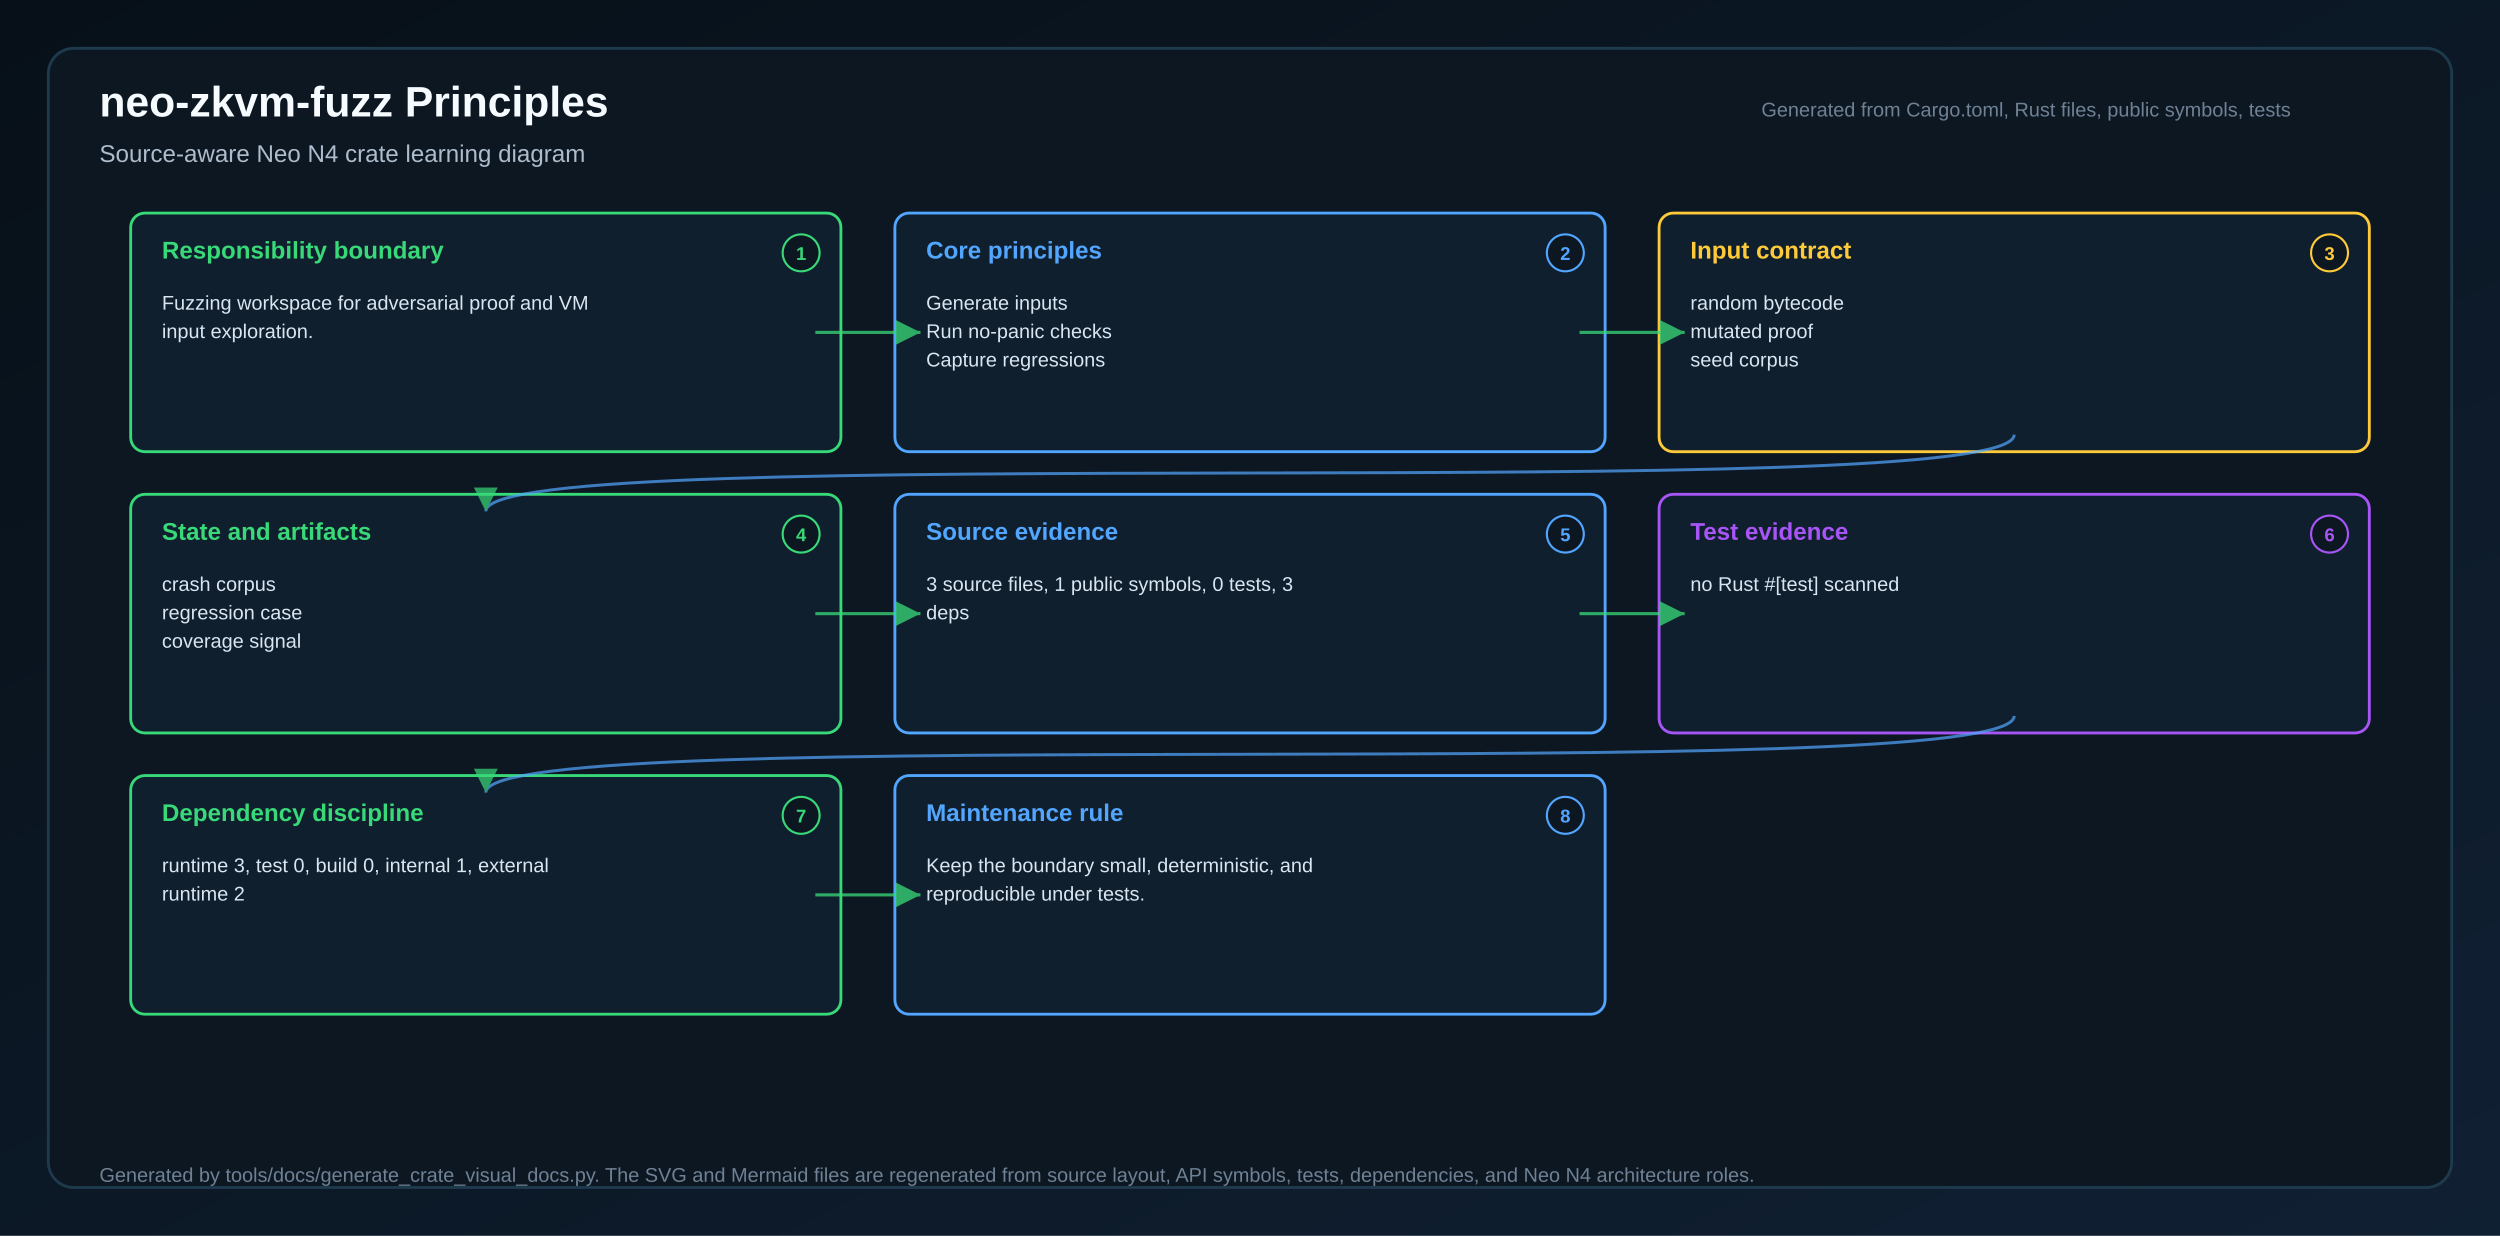
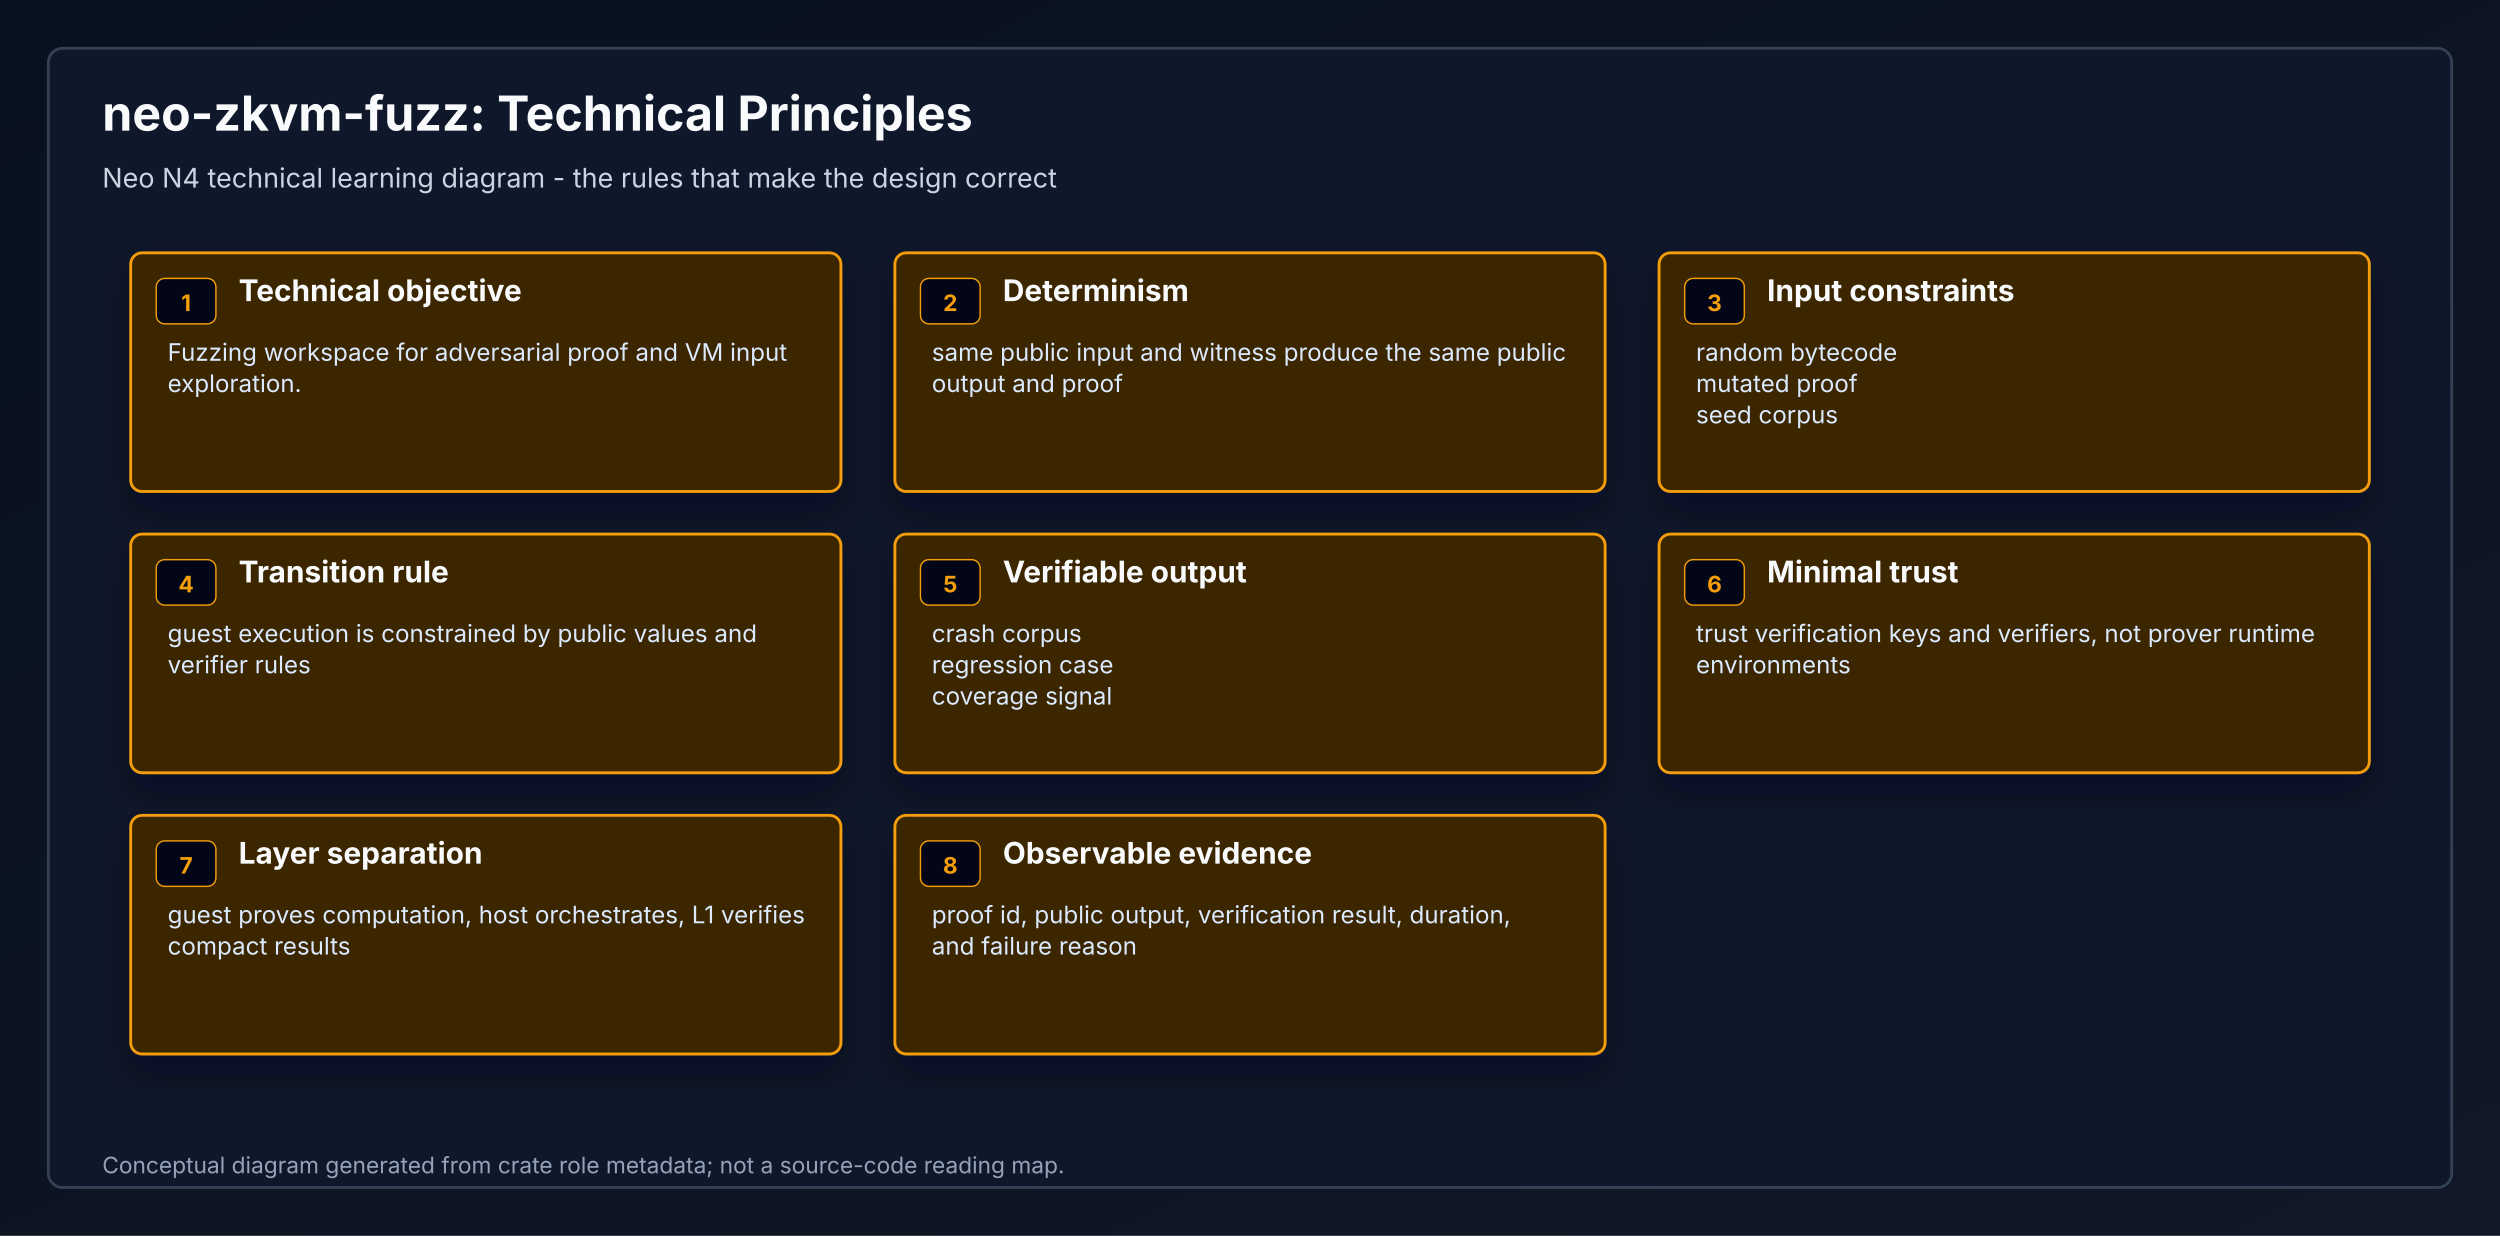
- <svg xmlns="http://www.w3.org/2000/svg" width="1760" height="870" viewBox="0 0 1760 870" role="img" aria-label="neo-zkvm-fuzz Principles">
+ <svg xmlns="http://www.w3.org/2000/svg" width="1760" height="870" viewBox="0 0 1760 870" role="img" aria-label="neo-zkvm-fuzz Technical Principles">
  <defs>
-     <linearGradient id="bg" x1="0" x2="1" y1="0" y2="1">
-       <stop offset="0" stop-color="#071018" />
-       <stop offset="1" stop-color="#102033" />
+     <linearGradient id="bg" x1="0" y1="0" x2="1" y2="1">
+       <stop offset="0%" stop-color="#08111f" />
+       <stop offset="100%" stop-color="#111827" />
    </linearGradient>
-     <marker id="arrow" markerWidth="12" markerHeight="12" refX="10" refY="6" orient="auto">
-       <path d="M2,2 L10,6 L2,10 Z" fill="#38d978" />
-     </marker>
+     <filter id="shadow" x="-15%" y="-15%" width="130%" height="130%">
+       <feDropShadow dx="0" dy="14" stdDeviation="12" flood-color="#020617" flood-opacity="0.42" />
+     </filter>
  </defs>
-   <rect x="0" y="0" width="1760" height="870" fill="url(#bg)" />
-   <rect x="34" y="34" width="1692" height="802" rx="18" fill="#0c1722" stroke="#1e3a4d" stroke-width="2" />
-   <text x="70" y="82" fill="#f6fbff" font-size="30" font-family="Segoe UI, Arial, sans-serif" font-weight="700">neo-zkvm-fuzz Principles</text>
-   <text x="70" y="114" fill="#aebdcc" font-size="17" font-family="Segoe UI, Arial, sans-serif">Source-aware Neo N4 crate learning diagram</text>
-   <text x="1240" y="82" fill="#6f8194" font-size="14" font-family="Segoe UI, Arial, sans-serif">Generated from Cargo.toml, Rust files, public symbols, tests</text>
-   <rect x="92" y="150" width="500" height="168" rx="10" fill="#101f2d" stroke="#38d978" stroke-width="2" />
-   <circle cx="564" cy="178" r="13" fill="#0c1722" stroke="#38d978" stroke-width="1.5" />
-   <text x="564" y="183" text-anchor="middle" fill="#38d978" font-size="13" font-family="Segoe UI, Arial, sans-serif" font-weight="700">1</text>
-   <text x="114" y="182" fill="#38d978" font-size="17" font-family="Segoe UI, Arial, sans-serif" font-weight="700">Responsibility boundary</text>
-   <text x="114" y="218" fill="#d9e6f2" font-size="14" font-family="Segoe UI, Arial, sans-serif">Fuzzing workspace for adversarial proof and VM</text>
-   <text x="114" y="238" fill="#d9e6f2" font-size="14" font-family="Segoe UI, Arial, sans-serif">input exploration.</text>
-   <rect x="630" y="150" width="500" height="168" rx="10" fill="#101f2d" stroke="#52a6ff" stroke-width="2" />
-   <circle cx="1102" cy="178" r="13" fill="#0c1722" stroke="#52a6ff" stroke-width="1.5" />
-   <text x="1102" y="183" text-anchor="middle" fill="#52a6ff" font-size="13" font-family="Segoe UI, Arial, sans-serif" font-weight="700">2</text>
-   <text x="652" y="182" fill="#52a6ff" font-size="17" font-family="Segoe UI, Arial, sans-serif" font-weight="700">Core principles</text>
-   <text x="652" y="218" fill="#d9e6f2" font-size="14" font-family="Segoe UI, Arial, sans-serif">Generate inputs</text>
-   <text x="652" y="238" fill="#d9e6f2" font-size="14" font-family="Segoe UI, Arial, sans-serif">Run no-panic checks</text>
-   <text x="652" y="258" fill="#d9e6f2" font-size="14" font-family="Segoe UI, Arial, sans-serif">Capture regressions</text>
-   <rect x="1168" y="150" width="500" height="168" rx="10" fill="#101f2d" stroke="#ffca3a" stroke-width="2" />
-   <circle cx="1640" cy="178" r="13" fill="#0c1722" stroke="#ffca3a" stroke-width="1.5" />
-   <text x="1640" y="183" text-anchor="middle" fill="#ffca3a" font-size="13" font-family="Segoe UI, Arial, sans-serif" font-weight="700">3</text>
-   <text x="1190" y="182" fill="#ffca3a" font-size="17" font-family="Segoe UI, Arial, sans-serif" font-weight="700">Input contract</text>
-   <text x="1190" y="218" fill="#d9e6f2" font-size="14" font-family="Segoe UI, Arial, sans-serif">random bytecode</text>
-   <text x="1190" y="238" fill="#d9e6f2" font-size="14" font-family="Segoe UI, Arial, sans-serif">mutated proof</text>
-   <text x="1190" y="258" fill="#d9e6f2" font-size="14" font-family="Segoe UI, Arial, sans-serif">seed corpus</text>
-   <rect x="92" y="348" width="500" height="168" rx="10" fill="#101f2d" stroke="#38d978" stroke-width="2" />
-   <circle cx="564" cy="376" r="13" fill="#0c1722" stroke="#38d978" stroke-width="1.5" />
-   <text x="564" y="381" text-anchor="middle" fill="#38d978" font-size="13" font-family="Segoe UI, Arial, sans-serif" font-weight="700">4</text>
-   <text x="114" y="380" fill="#38d978" font-size="17" font-family="Segoe UI, Arial, sans-serif" font-weight="700">State and artifacts</text>
-   <text x="114" y="416" fill="#d9e6f2" font-size="14" font-family="Segoe UI, Arial, sans-serif">crash corpus</text>
-   <text x="114" y="436" fill="#d9e6f2" font-size="14" font-family="Segoe UI, Arial, sans-serif">regression case</text>
-   <text x="114" y="456" fill="#d9e6f2" font-size="14" font-family="Segoe UI, Arial, sans-serif">coverage signal</text>
-   <rect x="630" y="348" width="500" height="168" rx="10" fill="#101f2d" stroke="#52a6ff" stroke-width="2" />
-   <circle cx="1102" cy="376" r="13" fill="#0c1722" stroke="#52a6ff" stroke-width="1.5" />
-   <text x="1102" y="381" text-anchor="middle" fill="#52a6ff" font-size="13" font-family="Segoe UI, Arial, sans-serif" font-weight="700">5</text>
-   <text x="652" y="380" fill="#52a6ff" font-size="17" font-family="Segoe UI, Arial, sans-serif" font-weight="700">Source evidence</text>
-   <text x="652" y="416" fill="#d9e6f2" font-size="14" font-family="Segoe UI, Arial, sans-serif">3 source files, 1 public symbols, 0 tests, 3</text>
-   <text x="652" y="436" fill="#d9e6f2" font-size="14" font-family="Segoe UI, Arial, sans-serif">deps</text>
-   <rect x="1168" y="348" width="500" height="168" rx="10" fill="#101f2d" stroke="#a855f7" stroke-width="2" />
-   <circle cx="1640" cy="376" r="13" fill="#0c1722" stroke="#a855f7" stroke-width="1.5" />
-   <text x="1640" y="381" text-anchor="middle" fill="#a855f7" font-size="13" font-family="Segoe UI, Arial, sans-serif" font-weight="700">6</text>
-   <text x="1190" y="380" fill="#a855f7" font-size="17" font-family="Segoe UI, Arial, sans-serif" font-weight="700">Test evidence</text>
-   <text x="1190" y="416" fill="#d9e6f2" font-size="14" font-family="Segoe UI, Arial, sans-serif">no Rust #[test] scanned</text>
-   <rect x="92" y="546" width="500" height="168" rx="10" fill="#101f2d" stroke="#38d978" stroke-width="2" />
-   <circle cx="564" cy="574" r="13" fill="#0c1722" stroke="#38d978" stroke-width="1.5" />
-   <text x="564" y="579" text-anchor="middle" fill="#38d978" font-size="13" font-family="Segoe UI, Arial, sans-serif" font-weight="700">7</text>
-   <text x="114" y="578" fill="#38d978" font-size="17" font-family="Segoe UI, Arial, sans-serif" font-weight="700">Dependency discipline</text>
-   <text x="114" y="614" fill="#d9e6f2" font-size="14" font-family="Segoe UI, Arial, sans-serif">runtime 3, test 0, build 0, internal 1, external</text>
-   <text x="114" y="634" fill="#d9e6f2" font-size="14" font-family="Segoe UI, Arial, sans-serif">runtime 2</text>
-   <rect x="630" y="546" width="500" height="168" rx="10" fill="#101f2d" stroke="#52a6ff" stroke-width="2" />
-   <circle cx="1102" cy="574" r="13" fill="#0c1722" stroke="#52a6ff" stroke-width="1.5" />
-   <text x="1102" y="579" text-anchor="middle" fill="#52a6ff" font-size="13" font-family="Segoe UI, Arial, sans-serif" font-weight="700">8</text>
-   <text x="652" y="578" fill="#52a6ff" font-size="17" font-family="Segoe UI, Arial, sans-serif" font-weight="700">Maintenance rule</text>
-   <text x="652" y="614" fill="#d9e6f2" font-size="14" font-family="Segoe UI, Arial, sans-serif">Keep the boundary small, deterministic, and</text>
-   <text x="652" y="634" fill="#d9e6f2" font-size="14" font-family="Segoe UI, Arial, sans-serif">reproducible under tests.</text>
-   <line x1="574" y1="234" x2="648" y2="234" stroke="#38d978" stroke-width="2.2" marker-end="url(#arrow)" opacity="0.75" />
-   <line x1="1112" y1="234" x2="1186" y2="234" stroke="#38d978" stroke-width="2.2" marker-end="url(#arrow)" opacity="0.75" />
-   <line x1="574" y1="432" x2="648" y2="432" stroke="#38d978" stroke-width="2.2" marker-end="url(#arrow)" opacity="0.75" />
-   <line x1="1112" y1="432" x2="1186" y2="432" stroke="#38d978" stroke-width="2.2" marker-end="url(#arrow)" opacity="0.75" />
-   <line x1="574" y1="630" x2="648" y2="630" stroke="#38d978" stroke-width="2.2" marker-end="url(#arrow)" opacity="0.75" />
-   <path d="M1418 306 C1418 358, 342 308, 342 360" stroke="#52a6ff" stroke-width="2.1" fill="none" marker-end="url(#arrow)" opacity="0.7" />
-   <path d="M1418 504 C1418 556, 342 506, 342 558" stroke="#52a6ff" stroke-width="2.1" fill="none" marker-end="url(#arrow)" opacity="0.7" />
-   <text x="70" y="832" fill="#6f8194" font-size="14" font-family="Segoe UI, Arial, sans-serif">Generated by tools/docs/generate_crate_visual_docs.py. The SVG and Mermaid files are regenerated from source layout, API symbols, tests, dependencies, and Neo N4 architecture roles.</text>
+   <rect width="1760" height="100%" fill="url(#bg)" />
+   <rect x="34" y="34" width="1692" height="802" rx="10" fill="#0f172a" stroke="#334155" stroke-width="2" />
+   <text x="72" y="92" fill="#f8fafc" font-family="Inter,Segoe UI,Arial,sans-serif" font-size="34" font-weight="700">neo-zkvm-fuzz: Technical Principles</text>
+   <text x="72" y="132" fill="#cbd5e1" font-family="Inter,Segoe UI,Arial,sans-serif" font-size="19">Neo N4 technical learning diagram - the rules that make the design correct</text>
+   <rect x="92" y="178" width="500" height="168" rx="8" fill="#3a2500" stroke="#f59e0b" stroke-width="2" filter="url(#shadow)" />
+   <rect x="110" y="196" width="42" height="32" rx="6" fill="#020617" stroke="#f59e0b" stroke-width="1" />
+   <text x="131" y="219" text-anchor="middle" fill="#f59e0b" font-family="Inter,Segoe UI,Arial,sans-serif" font-size="16" font-weight="700">1</text>
+   <text x="168" y="212" fill="#f8fafc" font-family="Inter,Segoe UI,Arial,sans-serif" font-size="21" font-weight="700">Technical objective</text>
+   <text x="118" y="254" fill="#dbeafe" font-family="Inter,Segoe UI,Arial,sans-serif" font-size="17">Fuzzing workspace for adversarial proof and VM input</text>
+   <text x="118" y="276" fill="#dbeafe" font-family="Inter,Segoe UI,Arial,sans-serif" font-size="17">exploration.</text>
+   <rect x="630" y="178" width="500" height="168" rx="8" fill="#3a2500" stroke="#f59e0b" stroke-width="2" filter="url(#shadow)" />
+   <rect x="648" y="196" width="42" height="32" rx="6" fill="#020617" stroke="#f59e0b" stroke-width="1" />
+   <text x="669" y="219" text-anchor="middle" fill="#f59e0b" font-family="Inter,Segoe UI,Arial,sans-serif" font-size="16" font-weight="700">2</text>
+   <text x="706" y="212" fill="#f8fafc" font-family="Inter,Segoe UI,Arial,sans-serif" font-size="21" font-weight="700">Determinism</text>
+   <text x="656" y="254" fill="#dbeafe" font-family="Inter,Segoe UI,Arial,sans-serif" font-size="17">same public input and witness produce the same public</text>
+   <text x="656" y="276" fill="#dbeafe" font-family="Inter,Segoe UI,Arial,sans-serif" font-size="17">output and proof</text>
+   <rect x="1168" y="178" width="500" height="168" rx="8" fill="#3a2500" stroke="#f59e0b" stroke-width="2" filter="url(#shadow)" />
+   <rect x="1186" y="196" width="42" height="32" rx="6" fill="#020617" stroke="#f59e0b" stroke-width="1" />
+   <text x="1207" y="219" text-anchor="middle" fill="#f59e0b" font-family="Inter,Segoe UI,Arial,sans-serif" font-size="16" font-weight="700">3</text>
+   <text x="1244" y="212" fill="#f8fafc" font-family="Inter,Segoe UI,Arial,sans-serif" font-size="21" font-weight="700">Input constraints</text>
+   <text x="1194" y="254" fill="#dbeafe" font-family="Inter,Segoe UI,Arial,sans-serif" font-size="17">random bytecode</text>
+   <text x="1194" y="276" fill="#dbeafe" font-family="Inter,Segoe UI,Arial,sans-serif" font-size="17">mutated proof</text>
+   <text x="1194" y="298" fill="#dbeafe" font-family="Inter,Segoe UI,Arial,sans-serif" font-size="17">seed corpus</text>
+   <rect x="92" y="376" width="500" height="168" rx="8" fill="#3a2500" stroke="#f59e0b" stroke-width="2" filter="url(#shadow)" />
+   <rect x="110" y="394" width="42" height="32" rx="6" fill="#020617" stroke="#f59e0b" stroke-width="1" />
+   <text x="131" y="417" text-anchor="middle" fill="#f59e0b" font-family="Inter,Segoe UI,Arial,sans-serif" font-size="16" font-weight="700">4</text>
+   <text x="168" y="410" fill="#f8fafc" font-family="Inter,Segoe UI,Arial,sans-serif" font-size="21" font-weight="700">Transition rule</text>
+   <text x="118" y="452" fill="#dbeafe" font-family="Inter,Segoe UI,Arial,sans-serif" font-size="17">guest execution is constrained by public values and</text>
+   <text x="118" y="474" fill="#dbeafe" font-family="Inter,Segoe UI,Arial,sans-serif" font-size="17">verifier rules</text>
+   <rect x="630" y="376" width="500" height="168" rx="8" fill="#3a2500" stroke="#f59e0b" stroke-width="2" filter="url(#shadow)" />
+   <rect x="648" y="394" width="42" height="32" rx="6" fill="#020617" stroke="#f59e0b" stroke-width="1" />
+   <text x="669" y="417" text-anchor="middle" fill="#f59e0b" font-family="Inter,Segoe UI,Arial,sans-serif" font-size="16" font-weight="700">5</text>
+   <text x="706" y="410" fill="#f8fafc" font-family="Inter,Segoe UI,Arial,sans-serif" font-size="21" font-weight="700">Verifiable output</text>
+   <text x="656" y="452" fill="#dbeafe" font-family="Inter,Segoe UI,Arial,sans-serif" font-size="17">crash corpus</text>
+   <text x="656" y="474" fill="#dbeafe" font-family="Inter,Segoe UI,Arial,sans-serif" font-size="17">regression case</text>
+   <text x="656" y="496" fill="#dbeafe" font-family="Inter,Segoe UI,Arial,sans-serif" font-size="17">coverage signal</text>
+   <rect x="1168" y="376" width="500" height="168" rx="8" fill="#3a2500" stroke="#f59e0b" stroke-width="2" filter="url(#shadow)" />
+   <rect x="1186" y="394" width="42" height="32" rx="6" fill="#020617" stroke="#f59e0b" stroke-width="1" />
+   <text x="1207" y="417" text-anchor="middle" fill="#f59e0b" font-family="Inter,Segoe UI,Arial,sans-serif" font-size="16" font-weight="700">6</text>
+   <text x="1244" y="410" fill="#f8fafc" font-family="Inter,Segoe UI,Arial,sans-serif" font-size="21" font-weight="700">Minimal trust</text>
+   <text x="1194" y="452" fill="#dbeafe" font-family="Inter,Segoe UI,Arial,sans-serif" font-size="17">trust verification keys and verifiers, not prover runtime</text>
+   <text x="1194" y="474" fill="#dbeafe" font-family="Inter,Segoe UI,Arial,sans-serif" font-size="17">environments</text>
+   <rect x="92" y="574" width="500" height="168" rx="8" fill="#3a2500" stroke="#f59e0b" stroke-width="2" filter="url(#shadow)" />
+   <rect x="110" y="592" width="42" height="32" rx="6" fill="#020617" stroke="#f59e0b" stroke-width="1" />
+   <text x="131" y="615" text-anchor="middle" fill="#f59e0b" font-family="Inter,Segoe UI,Arial,sans-serif" font-size="16" font-weight="700">7</text>
+   <text x="168" y="608" fill="#f8fafc" font-family="Inter,Segoe UI,Arial,sans-serif" font-size="21" font-weight="700">Layer separation</text>
+   <text x="118" y="650" fill="#dbeafe" font-family="Inter,Segoe UI,Arial,sans-serif" font-size="17">guest proves computation, host orchestrates, L1 verifies</text>
+   <text x="118" y="672" fill="#dbeafe" font-family="Inter,Segoe UI,Arial,sans-serif" font-size="17">compact results</text>
+   <rect x="630" y="574" width="500" height="168" rx="8" fill="#3a2500" stroke="#f59e0b" stroke-width="2" filter="url(#shadow)" />
+   <rect x="648" y="592" width="42" height="32" rx="6" fill="#020617" stroke="#f59e0b" stroke-width="1" />
+   <text x="669" y="615" text-anchor="middle" fill="#f59e0b" font-family="Inter,Segoe UI,Arial,sans-serif" font-size="16" font-weight="700">8</text>
+   <text x="706" y="608" fill="#f8fafc" font-family="Inter,Segoe UI,Arial,sans-serif" font-size="21" font-weight="700">Observable evidence</text>
+   <text x="656" y="650" fill="#dbeafe" font-family="Inter,Segoe UI,Arial,sans-serif" font-size="17">proof id, public output, verification result, duration,</text>
+   <text x="656" y="672" fill="#dbeafe" font-family="Inter,Segoe UI,Arial,sans-serif" font-size="17">and failure reason</text>
+   <text x="72" y="826" fill="#94a3b8" font-family="Inter,Segoe UI,Arial,sans-serif" font-size="16">Conceptual diagram generated from crate role metadata; not a source-code reading map.</text>
</svg>
